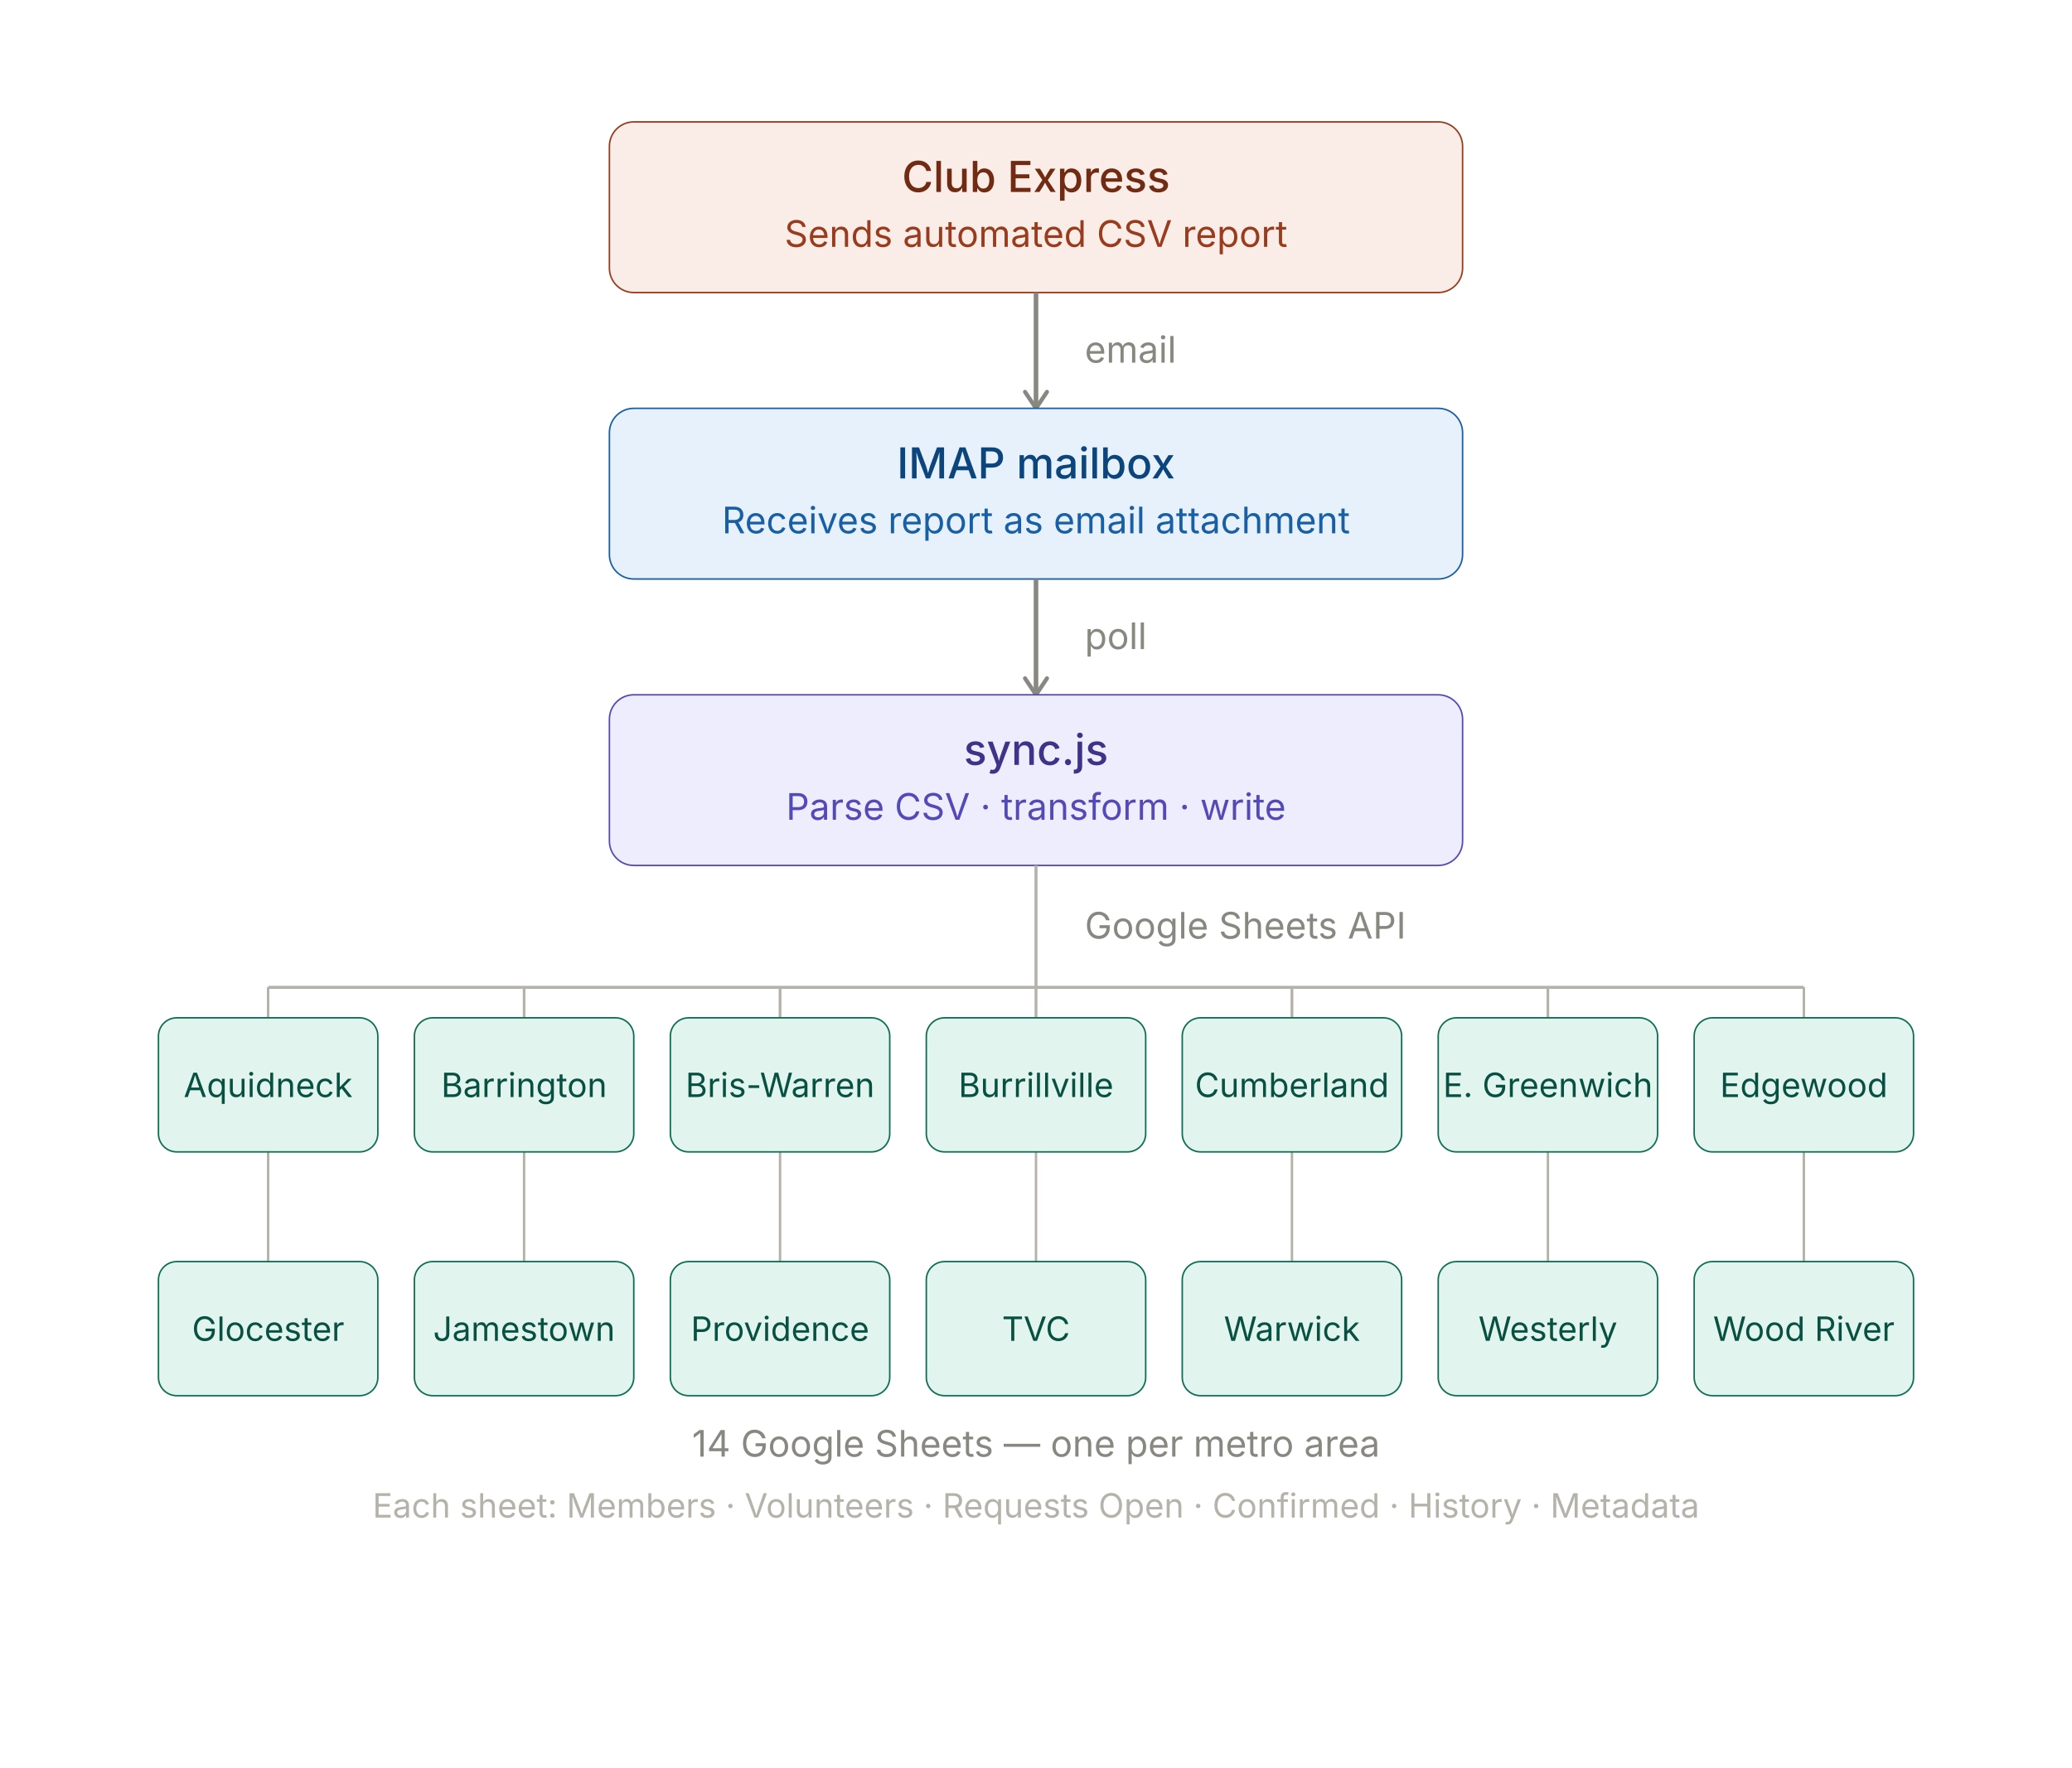
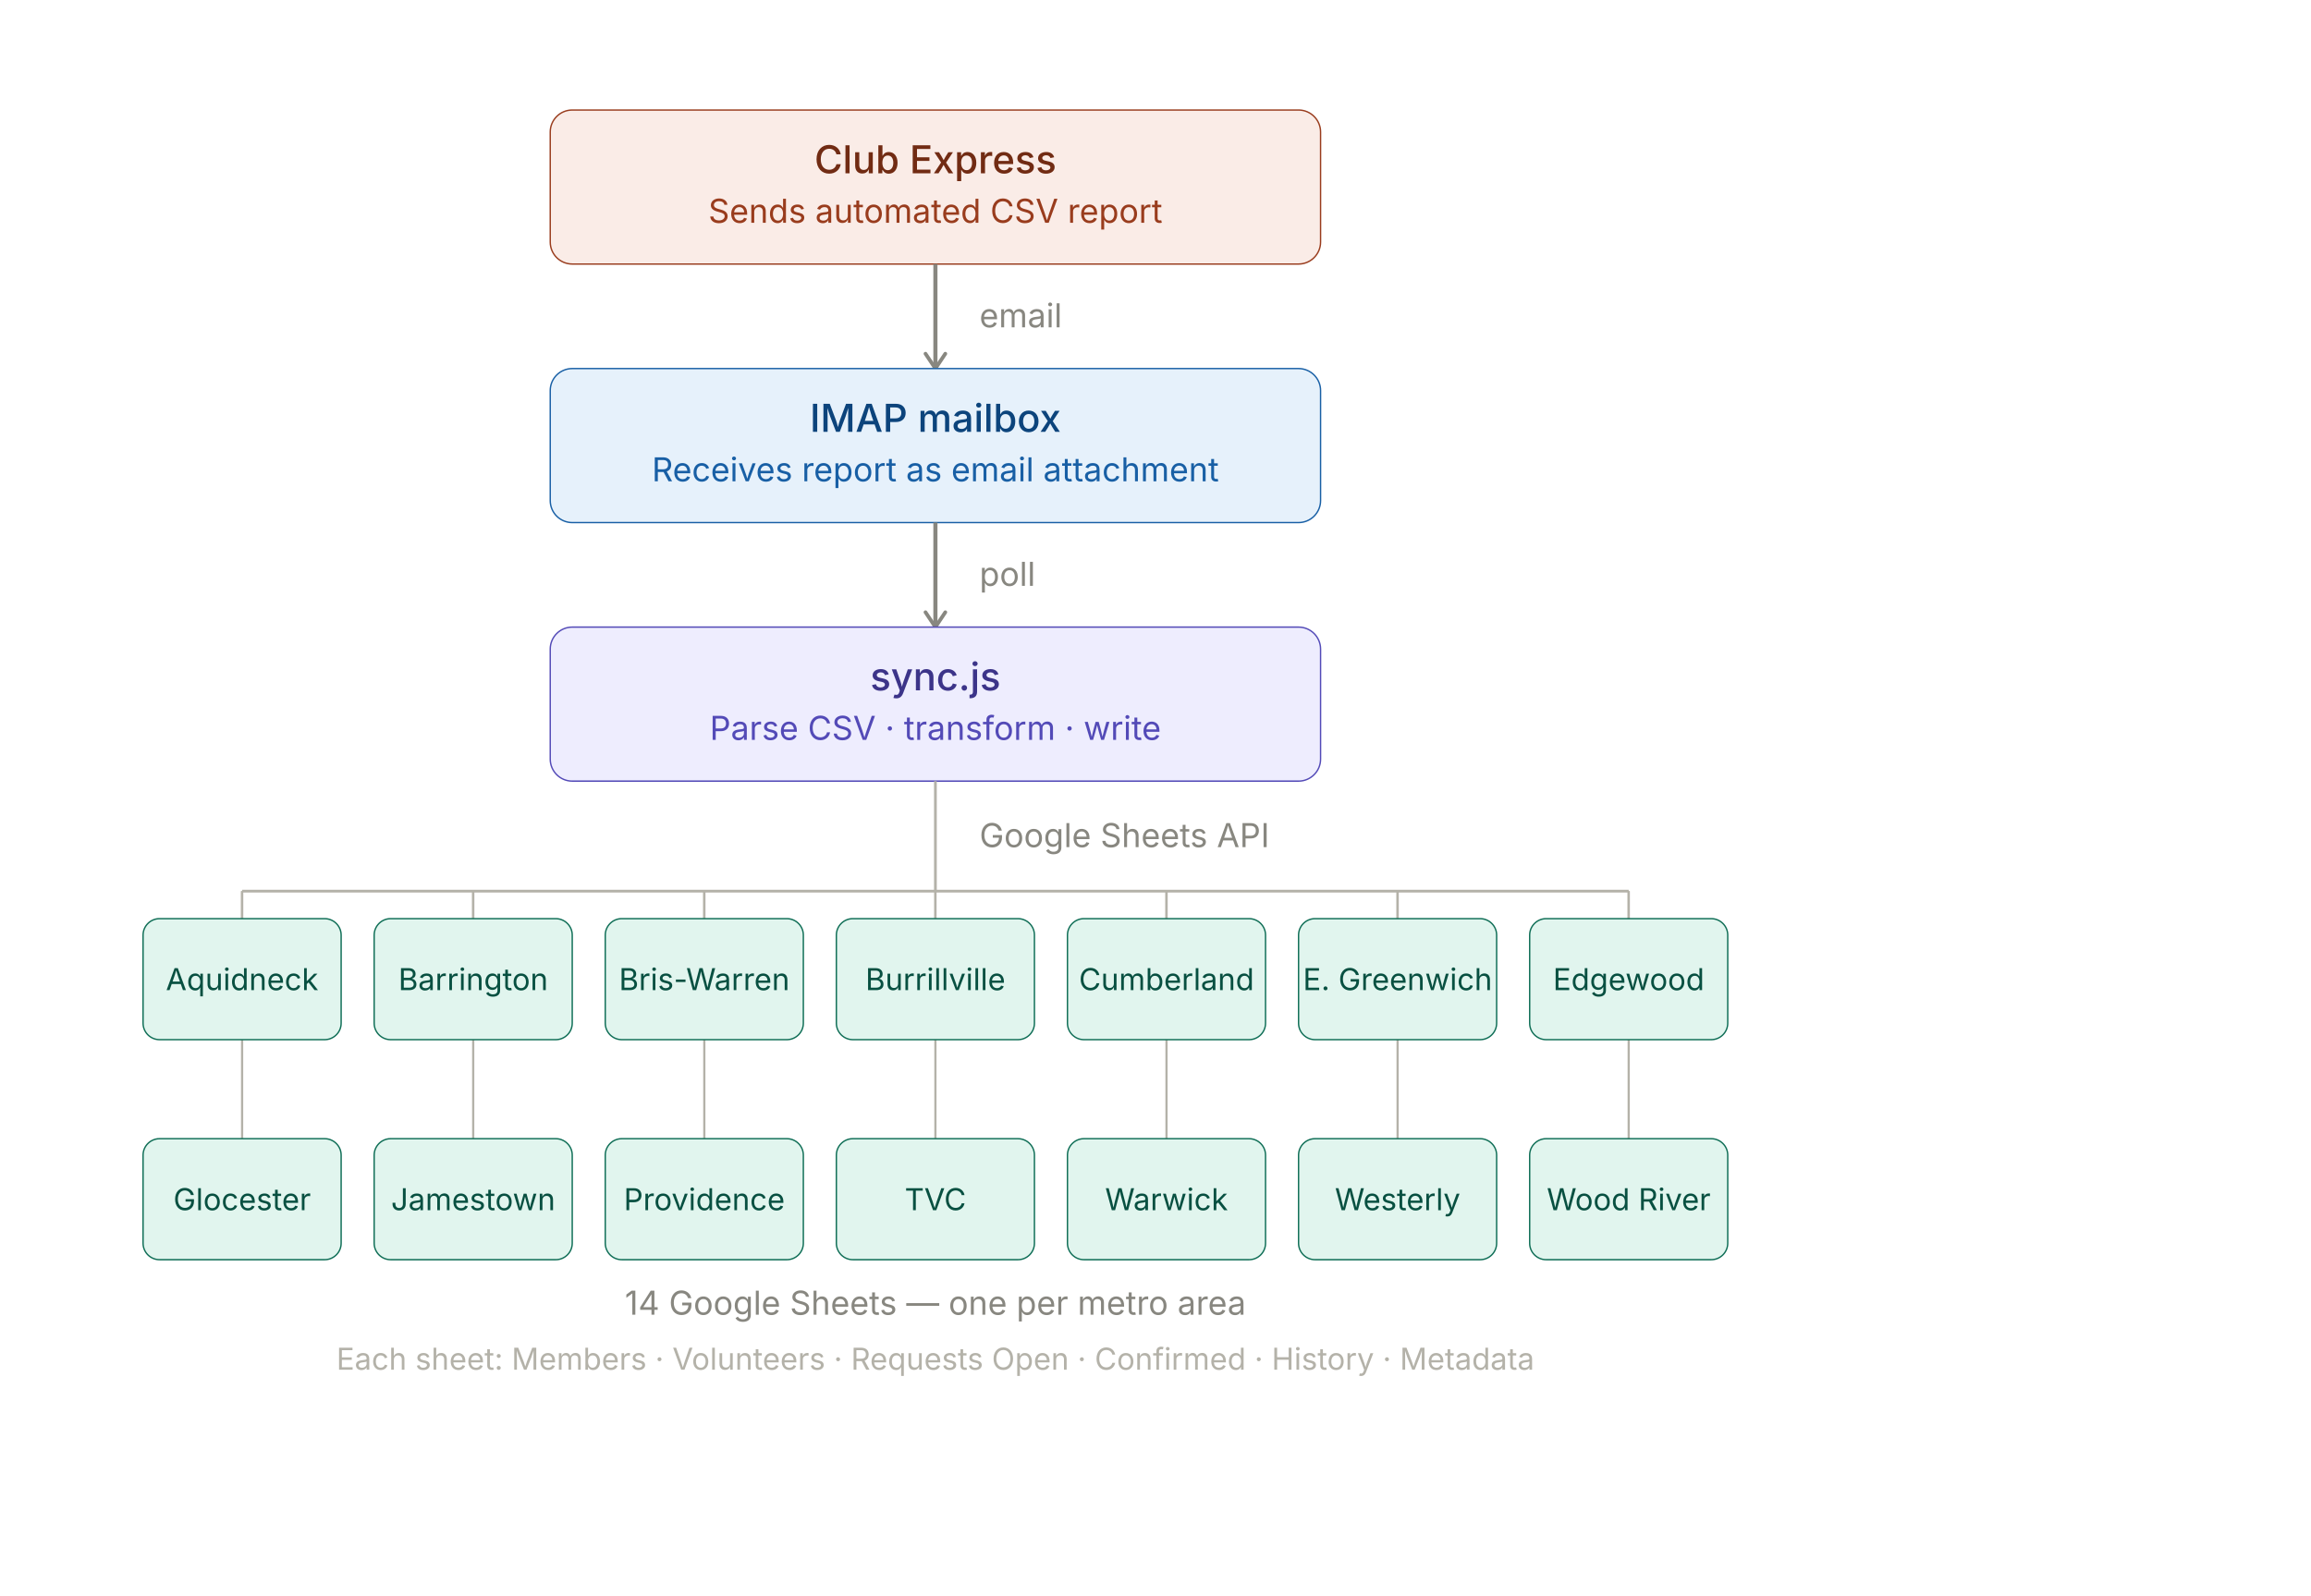
- <svg xmlns="http://www.w3.org/2000/svg" width="680" viewBox="0 0 680 580" font-family="ui-sans-serif, system-ui, -apple-system, sans-serif">
+ <svg xmlns="http://www.w3.org/2000/svg" width="840" viewBox="0 0 840 580" font-family="ui-sans-serif, system-ui, -apple-system, sans-serif">
  <defs>
    <marker id="arrow" viewBox="0 0 10 10" refX="8" refY="5" markerWidth="6" markerHeight="6" orient="auto-start-reverse">
      <path d="M2 1L8 5L2 9" fill="none" stroke="#888780" stroke-width="1.5" stroke-linecap="round" stroke-linejoin="round" />
    </marker>
  </defs>
  <rect x="200" y="40" width="280" height="56" rx="8" fill="#FAECE7" stroke="#993C1D" stroke-width="0.5" />
  <text x="340" y="63" text-anchor="middle" font-size="14" font-weight="500" fill="#712B13">Club Express</text>
  <text x="340" y="81" text-anchor="middle" font-size="12" fill="#993C1D">Sends automated CSV report</text>
  <line x1="340" y1="96" x2="340" y2="134" stroke="#888780" stroke-width="1.5" marker-end="url(#arrow)" />
  <text x="356" y="119" font-size="12" fill="#888780">email</text>
  <rect x="200" y="134" width="280" height="56" rx="8" fill="#E6F1FB" stroke="#185FA5" stroke-width="0.5" />
  <text x="340" y="157" text-anchor="middle" font-size="14" font-weight="500" fill="#0C447C">IMAP mailbox</text>
  <text x="340" y="175" text-anchor="middle" font-size="12" fill="#185FA5">Receives report as email attachment</text>
  <line x1="340" y1="190" x2="340" y2="228" stroke="#888780" stroke-width="1.5" marker-end="url(#arrow)" />
  <text x="356" y="213" font-size="12" fill="#888780">poll</text>
  <rect x="200" y="228" width="280" height="56" rx="8" fill="#EEEDFE" stroke="#534AB7" stroke-width="0.5" />
  <text x="340" y="251" text-anchor="middle" font-size="14" font-weight="500" fill="#3C3489">sync.js</text>
  <text x="340" y="269" text-anchor="middle" font-size="12" fill="#534AB7">Parse CSV · transform · write</text>
  <line x1="340" y1="284" x2="340" y2="324" stroke="#B4B2A9" stroke-width="1" />
  <text x="356" y="308" font-size="12" fill="#888780">Google Sheets API</text>
  <line x1="88" y1="324" x2="592" y2="324" stroke="#B4B2A9" stroke-width="1" />
  <line x1="88" y1="324" x2="88" y2="334" stroke="#B4B2A9" stroke-width="0.8" />
  <line x1="172" y1="324" x2="172" y2="334" stroke="#B4B2A9" stroke-width="0.8" />
  <line x1="256" y1="324" x2="256" y2="334" stroke="#B4B2A9" stroke-width="0.8" />
  <line x1="340" y1="324" x2="340" y2="334" stroke="#B4B2A9" stroke-width="0.8" />
  <line x1="424" y1="324" x2="424" y2="334" stroke="#B4B2A9" stroke-width="0.8" />
  <line x1="508" y1="324" x2="508" y2="334" stroke="#B4B2A9" stroke-width="0.8" />
  <line x1="592" y1="324" x2="592" y2="334" stroke="#B4B2A9" stroke-width="0.8" />
  <line x1="88" y1="324" x2="88" y2="414" stroke="#B4B2A9" stroke-width="0.8" />
  <line x1="172" y1="324" x2="172" y2="414" stroke="#B4B2A9" stroke-width="0.8" />
  <line x1="256" y1="324" x2="256" y2="414" stroke="#B4B2A9" stroke-width="0.8" />
  <line x1="340" y1="324" x2="340" y2="414" stroke="#B4B2A9" stroke-width="0.8" />
  <line x1="424" y1="324" x2="424" y2="414" stroke="#B4B2A9" stroke-width="0.8" />
  <line x1="508" y1="324" x2="508" y2="414" stroke="#B4B2A9" stroke-width="0.8" />
  <line x1="592" y1="324" x2="592" y2="414" stroke="#B4B2A9" stroke-width="0.8" />
  <rect x="52" y="334" width="72" height="44" rx="6" fill="#E1F5EE" stroke="#0F6E56" stroke-width="0.5" />
  <text x="88" y="360" text-anchor="middle" font-size="11" fill="#085041">Aquidneck</text>
  <rect x="136" y="334" width="72" height="44" rx="6" fill="#E1F5EE" stroke="#0F6E56" stroke-width="0.5" />
  <text x="172" y="360" text-anchor="middle" font-size="11" fill="#085041">Barrington</text>
  <rect x="220" y="334" width="72" height="44" rx="6" fill="#E1F5EE" stroke="#0F6E56" stroke-width="0.5" />
  <text x="256" y="360" text-anchor="middle" font-size="11" fill="#085041">Bris-Warren</text>
  <rect x="304" y="334" width="72" height="44" rx="6" fill="#E1F5EE" stroke="#0F6E56" stroke-width="0.5" />
  <text x="340" y="360" text-anchor="middle" font-size="11" fill="#085041">Burrillville</text>
  <rect x="388" y="334" width="72" height="44" rx="6" fill="#E1F5EE" stroke="#0F6E56" stroke-width="0.5" />
  <text x="424" y="360" text-anchor="middle" font-size="11" fill="#085041">Cumberland</text>
  <rect x="472" y="334" width="72" height="44" rx="6" fill="#E1F5EE" stroke="#0F6E56" stroke-width="0.5" />
  <text x="508" y="360" text-anchor="middle" font-size="11" fill="#085041">E. Greenwich</text>
  <rect x="556" y="334" width="72" height="44" rx="6" fill="#E1F5EE" stroke="#0F6E56" stroke-width="0.5" />
  <text x="592" y="360" text-anchor="middle" font-size="11" fill="#085041">Edgewood</text>
  <rect x="52" y="414" width="72" height="44" rx="6" fill="#E1F5EE" stroke="#0F6E56" stroke-width="0.5" />
  <text x="88" y="440" text-anchor="middle" font-size="11" fill="#085041">Glocester</text>
  <rect x="136" y="414" width="72" height="44" rx="6" fill="#E1F5EE" stroke="#0F6E56" stroke-width="0.5" />
  <text x="172" y="440" text-anchor="middle" font-size="11" fill="#085041">Jamestown</text>
  <rect x="220" y="414" width="72" height="44" rx="6" fill="#E1F5EE" stroke="#0F6E56" stroke-width="0.5" />
  <text x="256" y="440" text-anchor="middle" font-size="11" fill="#085041">Providence</text>
  <rect x="304" y="414" width="72" height="44" rx="6" fill="#E1F5EE" stroke="#0F6E56" stroke-width="0.5" />
  <text x="340" y="440" text-anchor="middle" font-size="11" fill="#085041">TVC</text>
  <rect x="388" y="414" width="72" height="44" rx="6" fill="#E1F5EE" stroke="#0F6E56" stroke-width="0.5" />
  <text x="424" y="440" text-anchor="middle" font-size="11" fill="#085041">Warwick</text>
  <rect x="472" y="414" width="72" height="44" rx="6" fill="#E1F5EE" stroke="#0F6E56" stroke-width="0.5" />
  <text x="508" y="440" text-anchor="middle" font-size="11" fill="#085041">Westerly</text>
  <rect x="556" y="414" width="72" height="44" rx="6" fill="#E1F5EE" stroke="#0F6E56" stroke-width="0.5" />
  <text x="592" y="440" text-anchor="middle" font-size="11" fill="#085041">Wood River</text>
  <text x="340" y="478" text-anchor="middle" font-size="12" fill="#888780">14 Google Sheets — one per metro area</text>
  <text x="340" y="498" text-anchor="middle" font-size="11" fill="#B4B2A9">Each sheet: Members · Volunteers · Requests Open · Confirmed · History · Metadata</text>
</svg>
